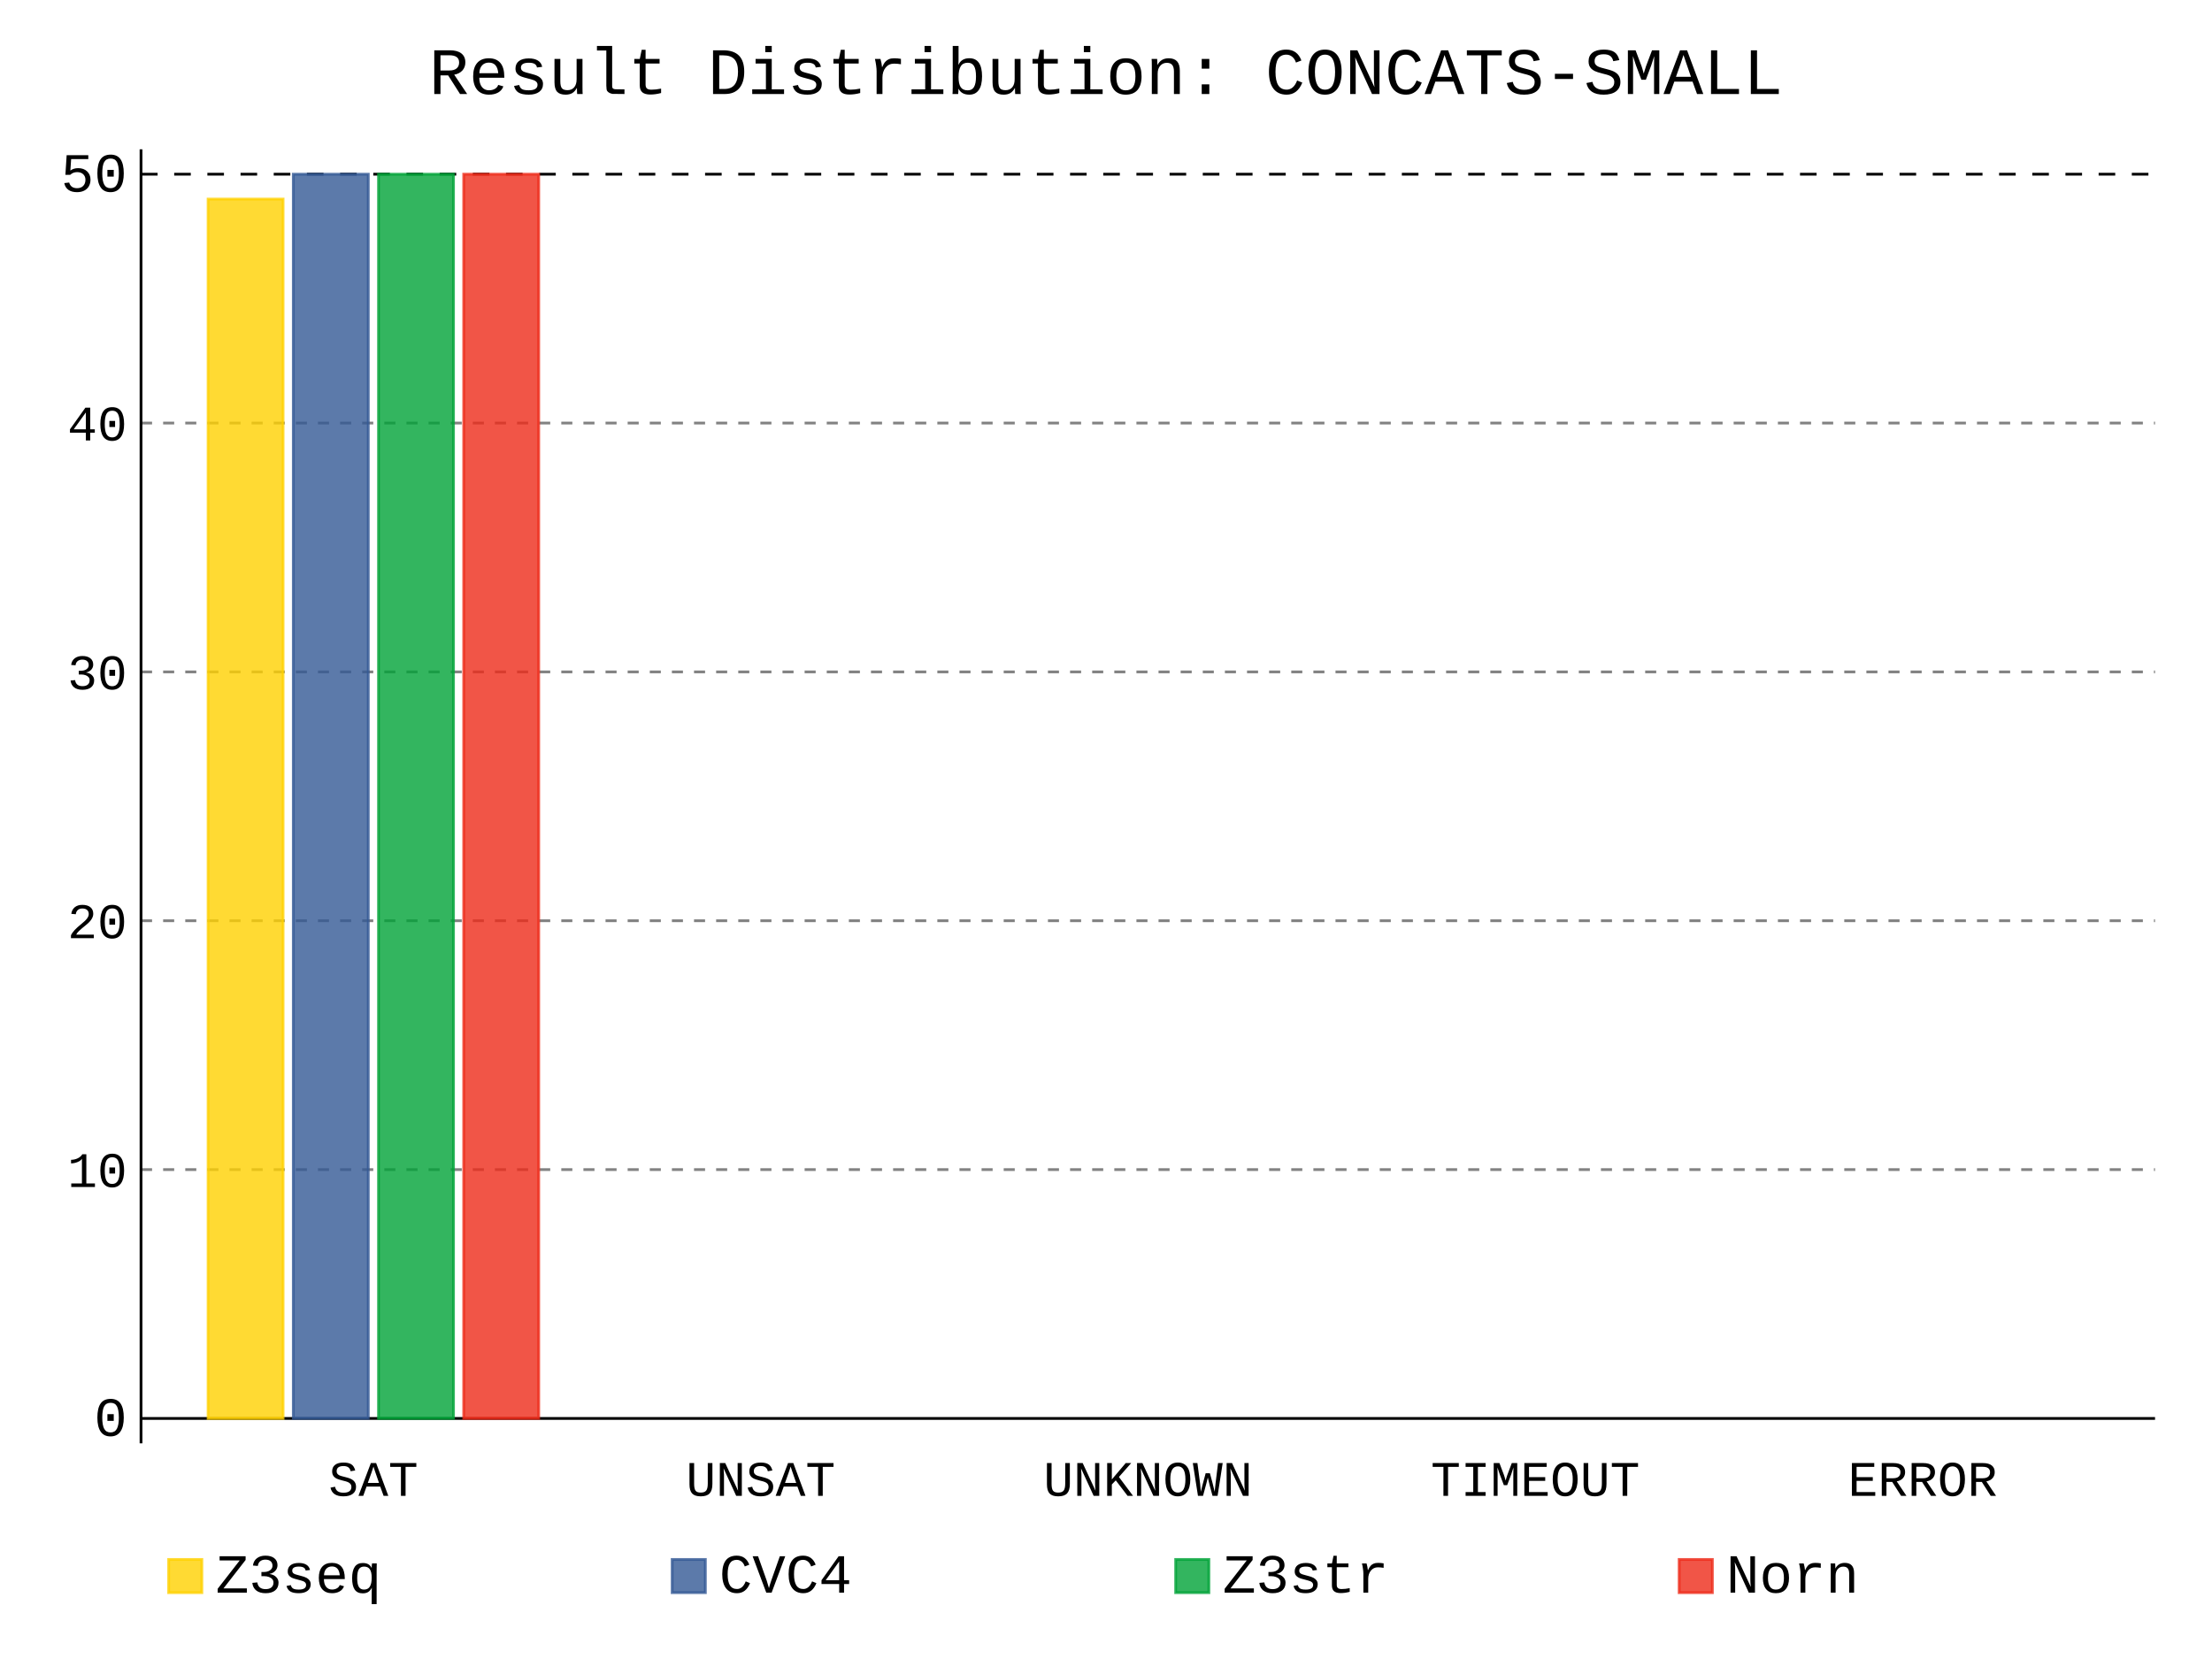
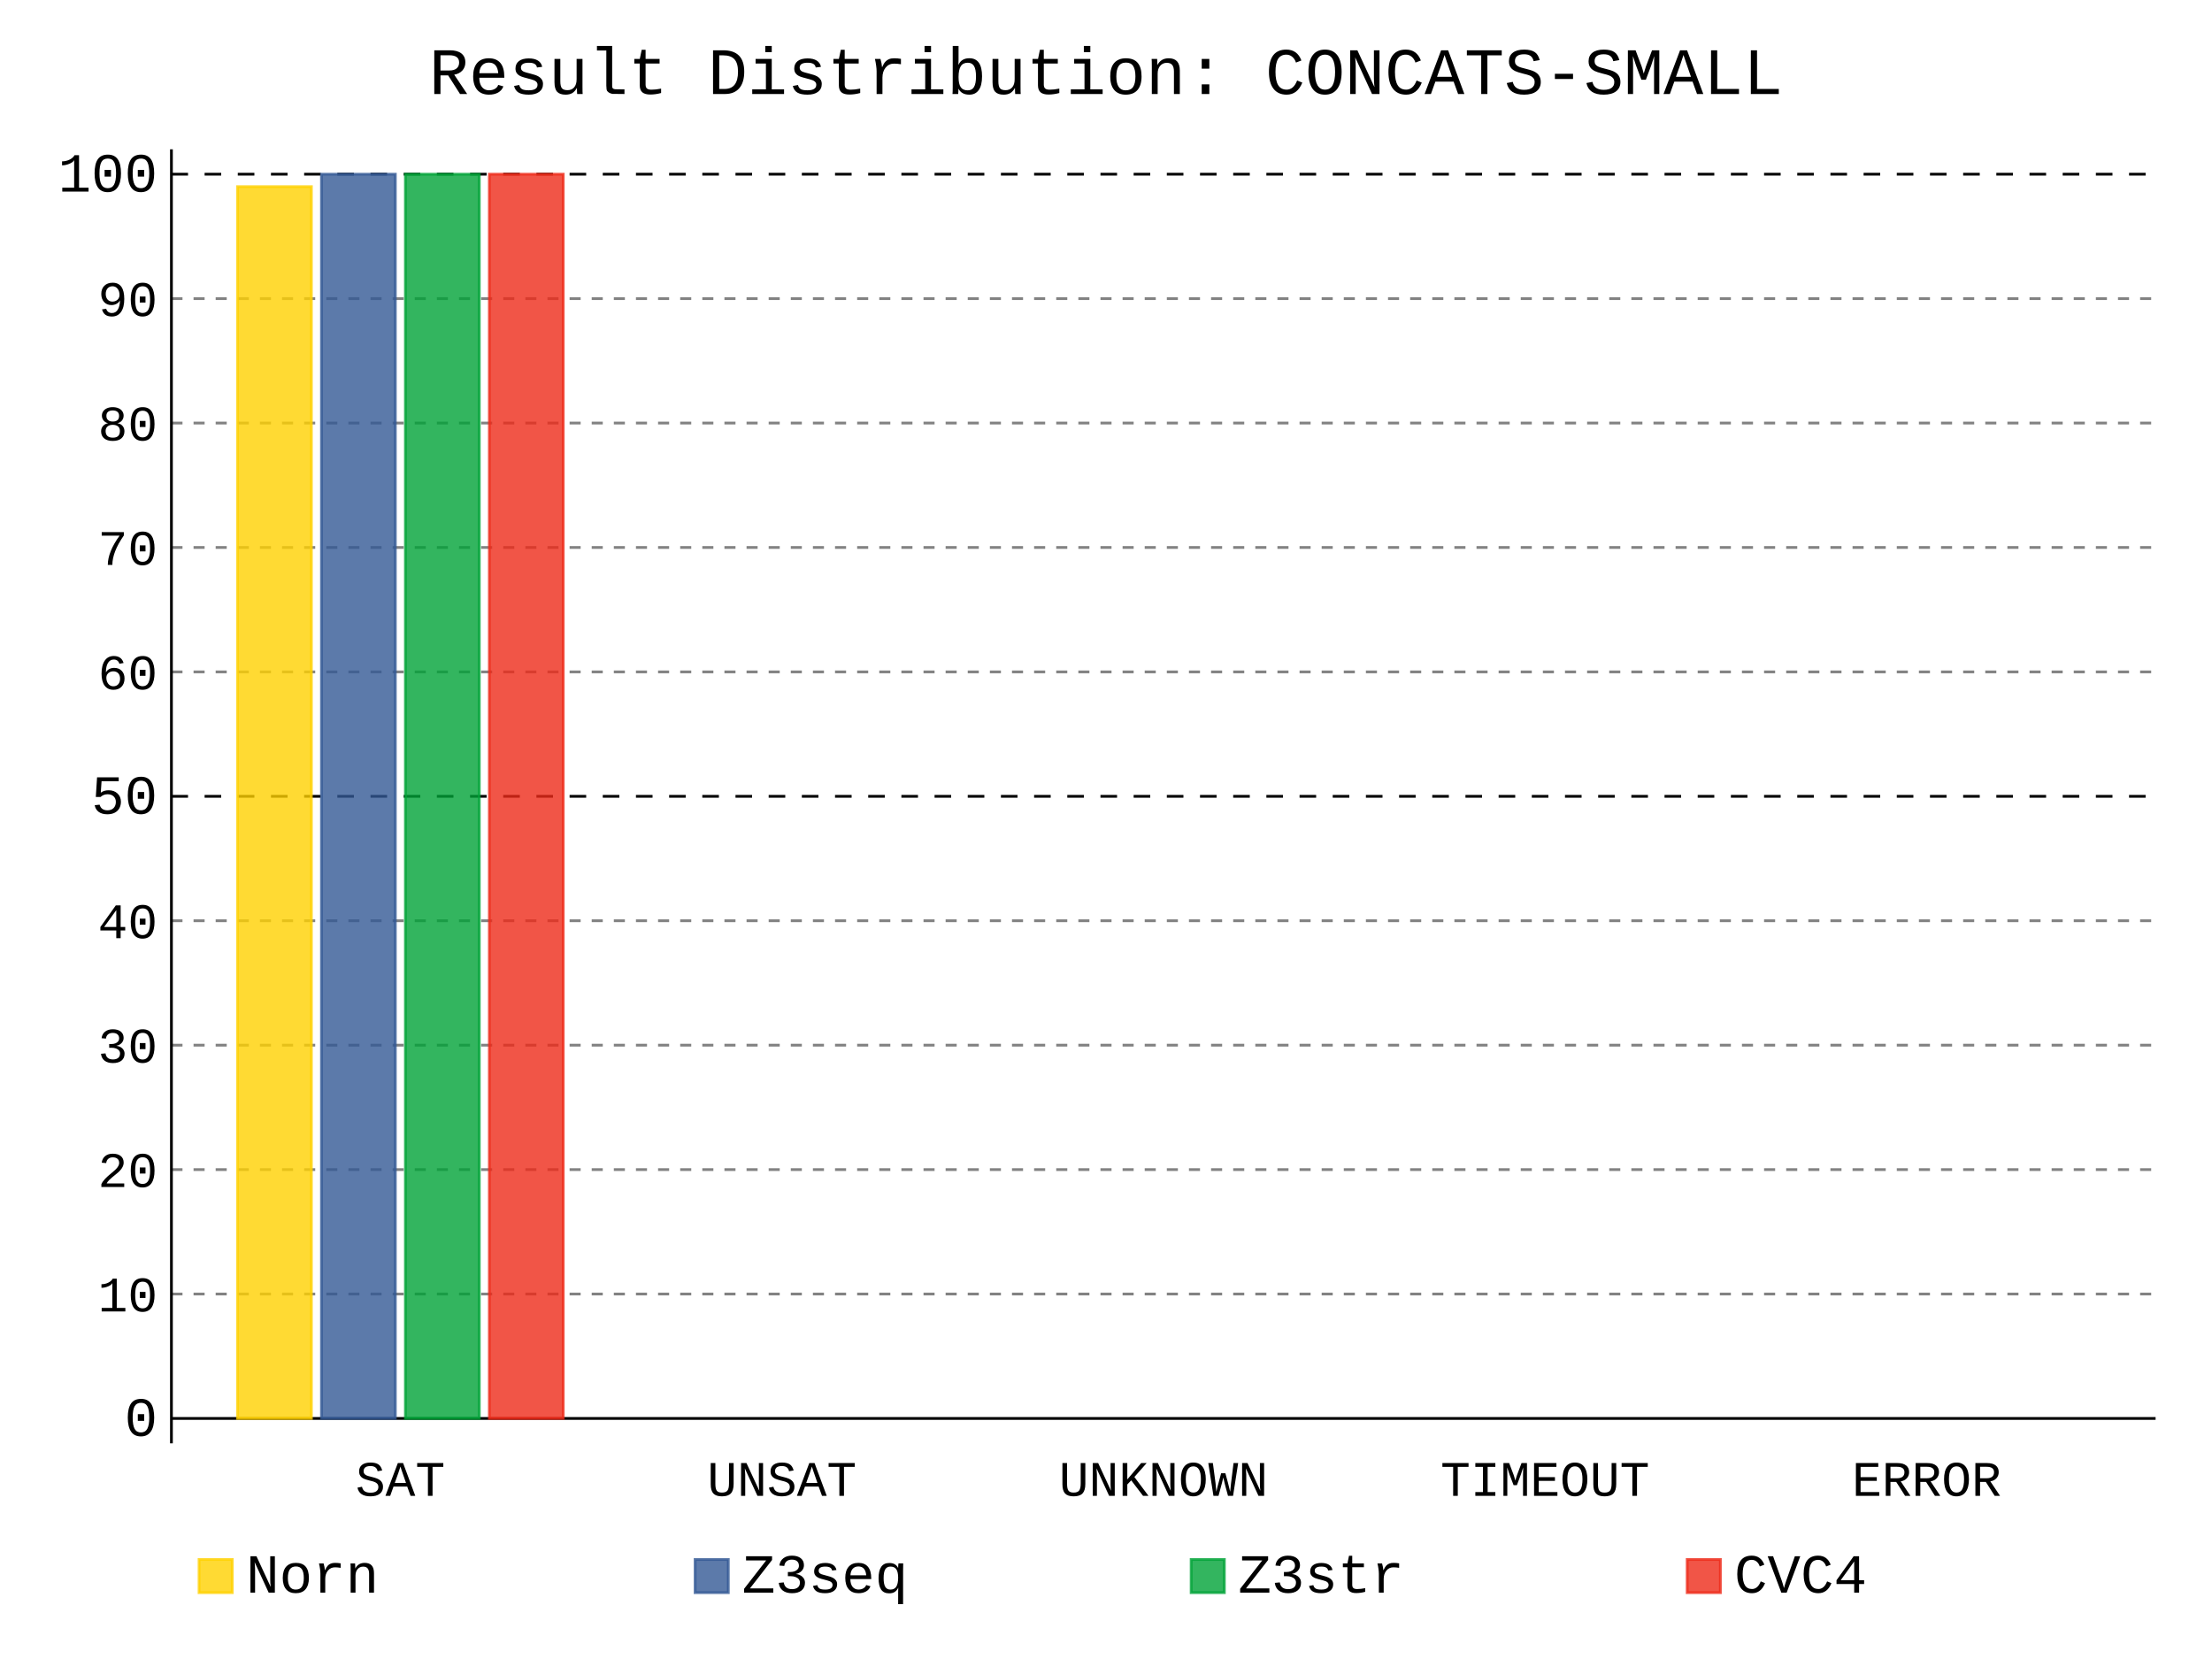
- <svg xmlns="http://www.w3.org/2000/svg" id="chart-57afe563-5ee5-4b68-ba50-7b23ea702ab3" class="pygal-chart" viewBox="0 0 800 600">
+ <svg xmlns="http://www.w3.org/2000/svg" id="chart-a5233dd8-6510-45ef-9e2d-6230c6178558" class="pygal-chart" viewBox="0 0 800 600">
  <defs>
-     <style type="text/css">#chart-57afe563-5ee5-4b68-ba50-7b23ea702ab3{-webkit-user-select:none;-webkit-font-smoothing:antialiased;font-family:Consolas,"Liberation Mono",Menlo,Courier,monospace}#chart-57afe563-5ee5-4b68-ba50-7b23ea702ab3 .title{font-family:Consolas,"Liberation Mono",Menlo,Courier,monospace;font-size:24px}#chart-57afe563-5ee5-4b68-ba50-7b23ea702ab3 .legends .legend text{font-family:Consolas,"Liberation Mono",Menlo,Courier,monospace;font-size:20px}#chart-57afe563-5ee5-4b68-ba50-7b23ea702ab3 .axis text{font-family:Consolas,"Liberation Mono",Menlo,Courier,monospace;font-size:18px}#chart-57afe563-5ee5-4b68-ba50-7b23ea702ab3 .axis text.major{font-family:Consolas,"Liberation Mono",Menlo,Courier,monospace;font-size:20px}#chart-57afe563-5ee5-4b68-ba50-7b23ea702ab3 .text-overlay text.value{font-family:Consolas,"Liberation Mono",Menlo,Courier,monospace;font-size:22px}#chart-57afe563-5ee5-4b68-ba50-7b23ea702ab3 .text-overlay text.label{font-family:Consolas,"Liberation Mono",Menlo,Courier,monospace;font-size:20px}#chart-57afe563-5ee5-4b68-ba50-7b23ea702ab3 .tooltip{font-family:Consolas,"Liberation Mono",Menlo,Courier,monospace;font-size:20px}#chart-57afe563-5ee5-4b68-ba50-7b23ea702ab3 text.no_data{font-family:Consolas,"Liberation Mono",Menlo,Courier,monospace;font-size:64px}
- #chart-57afe563-5ee5-4b68-ba50-7b23ea702ab3{background-color:#FFFFFF}#chart-57afe563-5ee5-4b68-ba50-7b23ea702ab3 path,#chart-57afe563-5ee5-4b68-ba50-7b23ea702ab3 line,#chart-57afe563-5ee5-4b68-ba50-7b23ea702ab3 rect,#chart-57afe563-5ee5-4b68-ba50-7b23ea702ab3 circle{-webkit-transition:100ms;-moz-transition:100ms;transition:100ms}#chart-57afe563-5ee5-4b68-ba50-7b23ea702ab3 .graph &gt; .background{fill:#FFFFFF}#chart-57afe563-5ee5-4b68-ba50-7b23ea702ab3 .plot &gt; .background{fill:#FFFFFF}#chart-57afe563-5ee5-4b68-ba50-7b23ea702ab3 .graph{fill:#000000}#chart-57afe563-5ee5-4b68-ba50-7b23ea702ab3 text.no_data{fill:#000000}#chart-57afe563-5ee5-4b68-ba50-7b23ea702ab3 .title{fill:#000000}#chart-57afe563-5ee5-4b68-ba50-7b23ea702ab3 .legends .legend text{fill:#000000}#chart-57afe563-5ee5-4b68-ba50-7b23ea702ab3 .legends .legend:hover text{fill:#000000}#chart-57afe563-5ee5-4b68-ba50-7b23ea702ab3 .axis .line{stroke:#000000}#chart-57afe563-5ee5-4b68-ba50-7b23ea702ab3 .axis .guide.line{stroke:#828282}#chart-57afe563-5ee5-4b68-ba50-7b23ea702ab3 .axis .major.line{stroke:#000000}#chart-57afe563-5ee5-4b68-ba50-7b23ea702ab3 .axis text.major{fill:#000000}#chart-57afe563-5ee5-4b68-ba50-7b23ea702ab3 .axis.y .guides:hover .guide.line,#chart-57afe563-5ee5-4b68-ba50-7b23ea702ab3 .line-graph .axis.x .guides:hover .guide.line,#chart-57afe563-5ee5-4b68-ba50-7b23ea702ab3 .stackedline-graph .axis.x .guides:hover .guide.line,#chart-57afe563-5ee5-4b68-ba50-7b23ea702ab3 .xy-graph .axis.x .guides:hover .guide.line{stroke:#000000}#chart-57afe563-5ee5-4b68-ba50-7b23ea702ab3 .axis .guides:hover text{fill:#000000}#chart-57afe563-5ee5-4b68-ba50-7b23ea702ab3 .reactive{fill-opacity:.8;stroke-opacity:.8}#chart-57afe563-5ee5-4b68-ba50-7b23ea702ab3 .ci{stroke:#000000}#chart-57afe563-5ee5-4b68-ba50-7b23ea702ab3 .reactive.active,#chart-57afe563-5ee5-4b68-ba50-7b23ea702ab3 .active .reactive{fill-opacity:.9;stroke-opacity:.9;stroke-width:4}#chart-57afe563-5ee5-4b68-ba50-7b23ea702ab3 .ci .reactive.active{stroke-width:1.5}#chart-57afe563-5ee5-4b68-ba50-7b23ea702ab3 .series text{fill:#000000}#chart-57afe563-5ee5-4b68-ba50-7b23ea702ab3 .tooltip rect{fill:#FFFFFF;stroke:#000000;-webkit-transition:opacity 100ms;-moz-transition:opacity 100ms;transition:opacity 100ms}#chart-57afe563-5ee5-4b68-ba50-7b23ea702ab3 .tooltip .label{fill:#000000}#chart-57afe563-5ee5-4b68-ba50-7b23ea702ab3 .tooltip .label{fill:#000000}#chart-57afe563-5ee5-4b68-ba50-7b23ea702ab3 .tooltip .legend{font-size:.8em;fill:#828282}#chart-57afe563-5ee5-4b68-ba50-7b23ea702ab3 .tooltip .x_label{font-size:.6em;fill:#000000}#chart-57afe563-5ee5-4b68-ba50-7b23ea702ab3 .tooltip .xlink{font-size:.5em;text-decoration:underline}#chart-57afe563-5ee5-4b68-ba50-7b23ea702ab3 .tooltip .value{font-size:1.5em}#chart-57afe563-5ee5-4b68-ba50-7b23ea702ab3 .bound{font-size:.5em}#chart-57afe563-5ee5-4b68-ba50-7b23ea702ab3 .max-value{font-size:.75em;fill:#828282}#chart-57afe563-5ee5-4b68-ba50-7b23ea702ab3 .map-element{fill:#FFFFFF;stroke:#828282 !important}#chart-57afe563-5ee5-4b68-ba50-7b23ea702ab3 .map-element .reactive{fill-opacity:inherit;stroke-opacity:inherit}#chart-57afe563-5ee5-4b68-ba50-7b23ea702ab3 .color-0,#chart-57afe563-5ee5-4b68-ba50-7b23ea702ab3 .color-0 a:visited{stroke:#FFD000;fill:#FFD000}#chart-57afe563-5ee5-4b68-ba50-7b23ea702ab3 .color-1,#chart-57afe563-5ee5-4b68-ba50-7b23ea702ab3 .color-1 a:visited{stroke:#345995;fill:#345995}#chart-57afe563-5ee5-4b68-ba50-7b23ea702ab3 .color-2,#chart-57afe563-5ee5-4b68-ba50-7b23ea702ab3 .color-2 a:visited{stroke:#01A337;fill:#01A337}#chart-57afe563-5ee5-4b68-ba50-7b23ea702ab3 .color-3,#chart-57afe563-5ee5-4b68-ba50-7b23ea702ab3 .color-3 a:visited{stroke:#ED2B1A;fill:#ED2B1A}#chart-57afe563-5ee5-4b68-ba50-7b23ea702ab3 .text-overlay .color-0 text{fill:black}#chart-57afe563-5ee5-4b68-ba50-7b23ea702ab3 .text-overlay .color-1 text{fill:black}#chart-57afe563-5ee5-4b68-ba50-7b23ea702ab3 .text-overlay .color-2 text{fill:black}#chart-57afe563-5ee5-4b68-ba50-7b23ea702ab3 .text-overlay .color-3 text{fill:black}
- #chart-57afe563-5ee5-4b68-ba50-7b23ea702ab3 text.no_data{text-anchor:middle}#chart-57afe563-5ee5-4b68-ba50-7b23ea702ab3 .guide.line{fill:none}#chart-57afe563-5ee5-4b68-ba50-7b23ea702ab3 .centered{text-anchor:middle}#chart-57afe563-5ee5-4b68-ba50-7b23ea702ab3 .title{text-anchor:middle}#chart-57afe563-5ee5-4b68-ba50-7b23ea702ab3 .legends .legend text{fill-opacity:1}#chart-57afe563-5ee5-4b68-ba50-7b23ea702ab3 .axis.x text{text-anchor:middle}#chart-57afe563-5ee5-4b68-ba50-7b23ea702ab3 .axis.x:not(.web) text[transform]{text-anchor:start}#chart-57afe563-5ee5-4b68-ba50-7b23ea702ab3 .axis.x:not(.web) text[transform].backwards{text-anchor:end}#chart-57afe563-5ee5-4b68-ba50-7b23ea702ab3 .axis.y text{text-anchor:end}#chart-57afe563-5ee5-4b68-ba50-7b23ea702ab3 .axis.y text[transform].backwards{text-anchor:start}#chart-57afe563-5ee5-4b68-ba50-7b23ea702ab3 .axis.y2 text{text-anchor:start}#chart-57afe563-5ee5-4b68-ba50-7b23ea702ab3 .axis.y2 text[transform].backwards{text-anchor:end}#chart-57afe563-5ee5-4b68-ba50-7b23ea702ab3 .axis .guide.line{stroke-dasharray:4,4}#chart-57afe563-5ee5-4b68-ba50-7b23ea702ab3 .axis .major.guide.line{stroke-dasharray:6,6}#chart-57afe563-5ee5-4b68-ba50-7b23ea702ab3 .horizontal .axis.y .guide.line,#chart-57afe563-5ee5-4b68-ba50-7b23ea702ab3 .horizontal .axis.y2 .guide.line,#chart-57afe563-5ee5-4b68-ba50-7b23ea702ab3 .vertical .axis.x .guide.line{opacity:0}#chart-57afe563-5ee5-4b68-ba50-7b23ea702ab3 .horizontal .axis.always_show .guide.line,#chart-57afe563-5ee5-4b68-ba50-7b23ea702ab3 .vertical .axis.always_show .guide.line{opacity:1 !important}#chart-57afe563-5ee5-4b68-ba50-7b23ea702ab3 .axis.y .guides:hover .guide.line,#chart-57afe563-5ee5-4b68-ba50-7b23ea702ab3 .axis.y2 .guides:hover .guide.line,#chart-57afe563-5ee5-4b68-ba50-7b23ea702ab3 .axis.x .guides:hover .guide.line{opacity:1}#chart-57afe563-5ee5-4b68-ba50-7b23ea702ab3 .axis .guides:hover text{opacity:1}#chart-57afe563-5ee5-4b68-ba50-7b23ea702ab3 .nofill{fill:none}#chart-57afe563-5ee5-4b68-ba50-7b23ea702ab3 .subtle-fill{fill-opacity:.2}#chart-57afe563-5ee5-4b68-ba50-7b23ea702ab3 .dot{stroke-width:1px;fill-opacity:1}#chart-57afe563-5ee5-4b68-ba50-7b23ea702ab3 .dot.active{stroke-width:5px}#chart-57afe563-5ee5-4b68-ba50-7b23ea702ab3 .dot.negative{fill:transparent}#chart-57afe563-5ee5-4b68-ba50-7b23ea702ab3 text,#chart-57afe563-5ee5-4b68-ba50-7b23ea702ab3 tspan{stroke:none !important}#chart-57afe563-5ee5-4b68-ba50-7b23ea702ab3 .series text.active{opacity:1}#chart-57afe563-5ee5-4b68-ba50-7b23ea702ab3 .tooltip rect{fill-opacity:.95;stroke-width:.5}#chart-57afe563-5ee5-4b68-ba50-7b23ea702ab3 .tooltip text{fill-opacity:1}#chart-57afe563-5ee5-4b68-ba50-7b23ea702ab3 .showable{visibility:hidden}#chart-57afe563-5ee5-4b68-ba50-7b23ea702ab3 .showable.shown{visibility:visible}#chart-57afe563-5ee5-4b68-ba50-7b23ea702ab3 .gauge-background{fill:rgba(229,229,229,1);stroke:none}#chart-57afe563-5ee5-4b68-ba50-7b23ea702ab3 .bg-lines{stroke:#FFFFFF;stroke-width:2px}</style>
+     <style type="text/css">#chart-a5233dd8-6510-45ef-9e2d-6230c6178558{-webkit-user-select:none;-webkit-font-smoothing:antialiased;font-family:Consolas,"Liberation Mono",Menlo,Courier,monospace}#chart-a5233dd8-6510-45ef-9e2d-6230c6178558 .title{font-family:Consolas,"Liberation Mono",Menlo,Courier,monospace;font-size:24px}#chart-a5233dd8-6510-45ef-9e2d-6230c6178558 .legends .legend text{font-family:Consolas,"Liberation Mono",Menlo,Courier,monospace;font-size:20px}#chart-a5233dd8-6510-45ef-9e2d-6230c6178558 .axis text{font-family:Consolas,"Liberation Mono",Menlo,Courier,monospace;font-size:18px}#chart-a5233dd8-6510-45ef-9e2d-6230c6178558 .axis text.major{font-family:Consolas,"Liberation Mono",Menlo,Courier,monospace;font-size:20px}#chart-a5233dd8-6510-45ef-9e2d-6230c6178558 .text-overlay text.value{font-family:Consolas,"Liberation Mono",Menlo,Courier,monospace;font-size:22px}#chart-a5233dd8-6510-45ef-9e2d-6230c6178558 .text-overlay text.label{font-family:Consolas,"Liberation Mono",Menlo,Courier,monospace;font-size:20px}#chart-a5233dd8-6510-45ef-9e2d-6230c6178558 .tooltip{font-family:Consolas,"Liberation Mono",Menlo,Courier,monospace;font-size:20px}#chart-a5233dd8-6510-45ef-9e2d-6230c6178558 text.no_data{font-family:Consolas,"Liberation Mono",Menlo,Courier,monospace;font-size:64px}
+ #chart-a5233dd8-6510-45ef-9e2d-6230c6178558{background-color:#FFFFFF}#chart-a5233dd8-6510-45ef-9e2d-6230c6178558 path,#chart-a5233dd8-6510-45ef-9e2d-6230c6178558 line,#chart-a5233dd8-6510-45ef-9e2d-6230c6178558 rect,#chart-a5233dd8-6510-45ef-9e2d-6230c6178558 circle{-webkit-transition:100ms;-moz-transition:100ms;transition:100ms}#chart-a5233dd8-6510-45ef-9e2d-6230c6178558 .graph &gt; .background{fill:#FFFFFF}#chart-a5233dd8-6510-45ef-9e2d-6230c6178558 .plot &gt; .background{fill:#FFFFFF}#chart-a5233dd8-6510-45ef-9e2d-6230c6178558 .graph{fill:#000000}#chart-a5233dd8-6510-45ef-9e2d-6230c6178558 text.no_data{fill:#000000}#chart-a5233dd8-6510-45ef-9e2d-6230c6178558 .title{fill:#000000}#chart-a5233dd8-6510-45ef-9e2d-6230c6178558 .legends .legend text{fill:#000000}#chart-a5233dd8-6510-45ef-9e2d-6230c6178558 .legends .legend:hover text{fill:#000000}#chart-a5233dd8-6510-45ef-9e2d-6230c6178558 .axis .line{stroke:#000000}#chart-a5233dd8-6510-45ef-9e2d-6230c6178558 .axis .guide.line{stroke:#828282}#chart-a5233dd8-6510-45ef-9e2d-6230c6178558 .axis .major.line{stroke:#000000}#chart-a5233dd8-6510-45ef-9e2d-6230c6178558 .axis text.major{fill:#000000}#chart-a5233dd8-6510-45ef-9e2d-6230c6178558 .axis.y .guides:hover .guide.line,#chart-a5233dd8-6510-45ef-9e2d-6230c6178558 .line-graph .axis.x .guides:hover .guide.line,#chart-a5233dd8-6510-45ef-9e2d-6230c6178558 .stackedline-graph .axis.x .guides:hover .guide.line,#chart-a5233dd8-6510-45ef-9e2d-6230c6178558 .xy-graph .axis.x .guides:hover .guide.line{stroke:#000000}#chart-a5233dd8-6510-45ef-9e2d-6230c6178558 .axis .guides:hover text{fill:#000000}#chart-a5233dd8-6510-45ef-9e2d-6230c6178558 .reactive{fill-opacity:.8;stroke-opacity:.8}#chart-a5233dd8-6510-45ef-9e2d-6230c6178558 .ci{stroke:#000000}#chart-a5233dd8-6510-45ef-9e2d-6230c6178558 .reactive.active,#chart-a5233dd8-6510-45ef-9e2d-6230c6178558 .active .reactive{fill-opacity:.9;stroke-opacity:.9;stroke-width:4}#chart-a5233dd8-6510-45ef-9e2d-6230c6178558 .ci .reactive.active{stroke-width:1.5}#chart-a5233dd8-6510-45ef-9e2d-6230c6178558 .series text{fill:#000000}#chart-a5233dd8-6510-45ef-9e2d-6230c6178558 .tooltip rect{fill:#FFFFFF;stroke:#000000;-webkit-transition:opacity 100ms;-moz-transition:opacity 100ms;transition:opacity 100ms}#chart-a5233dd8-6510-45ef-9e2d-6230c6178558 .tooltip .label{fill:#000000}#chart-a5233dd8-6510-45ef-9e2d-6230c6178558 .tooltip .label{fill:#000000}#chart-a5233dd8-6510-45ef-9e2d-6230c6178558 .tooltip .legend{font-size:.8em;fill:#828282}#chart-a5233dd8-6510-45ef-9e2d-6230c6178558 .tooltip .x_label{font-size:.6em;fill:#000000}#chart-a5233dd8-6510-45ef-9e2d-6230c6178558 .tooltip .xlink{font-size:.5em;text-decoration:underline}#chart-a5233dd8-6510-45ef-9e2d-6230c6178558 .tooltip .value{font-size:1.5em}#chart-a5233dd8-6510-45ef-9e2d-6230c6178558 .bound{font-size:.5em}#chart-a5233dd8-6510-45ef-9e2d-6230c6178558 .max-value{font-size:.75em;fill:#828282}#chart-a5233dd8-6510-45ef-9e2d-6230c6178558 .map-element{fill:#FFFFFF;stroke:#828282 !important}#chart-a5233dd8-6510-45ef-9e2d-6230c6178558 .map-element .reactive{fill-opacity:inherit;stroke-opacity:inherit}#chart-a5233dd8-6510-45ef-9e2d-6230c6178558 .color-0,#chart-a5233dd8-6510-45ef-9e2d-6230c6178558 .color-0 a:visited{stroke:#FFD000;fill:#FFD000}#chart-a5233dd8-6510-45ef-9e2d-6230c6178558 .color-1,#chart-a5233dd8-6510-45ef-9e2d-6230c6178558 .color-1 a:visited{stroke:#345995;fill:#345995}#chart-a5233dd8-6510-45ef-9e2d-6230c6178558 .color-2,#chart-a5233dd8-6510-45ef-9e2d-6230c6178558 .color-2 a:visited{stroke:#01A337;fill:#01A337}#chart-a5233dd8-6510-45ef-9e2d-6230c6178558 .color-3,#chart-a5233dd8-6510-45ef-9e2d-6230c6178558 .color-3 a:visited{stroke:#ED2B1A;fill:#ED2B1A}#chart-a5233dd8-6510-45ef-9e2d-6230c6178558 .text-overlay .color-0 text{fill:black}#chart-a5233dd8-6510-45ef-9e2d-6230c6178558 .text-overlay .color-1 text{fill:black}#chart-a5233dd8-6510-45ef-9e2d-6230c6178558 .text-overlay .color-2 text{fill:black}#chart-a5233dd8-6510-45ef-9e2d-6230c6178558 .text-overlay .color-3 text{fill:black}
+ #chart-a5233dd8-6510-45ef-9e2d-6230c6178558 text.no_data{text-anchor:middle}#chart-a5233dd8-6510-45ef-9e2d-6230c6178558 .guide.line{fill:none}#chart-a5233dd8-6510-45ef-9e2d-6230c6178558 .centered{text-anchor:middle}#chart-a5233dd8-6510-45ef-9e2d-6230c6178558 .title{text-anchor:middle}#chart-a5233dd8-6510-45ef-9e2d-6230c6178558 .legends .legend text{fill-opacity:1}#chart-a5233dd8-6510-45ef-9e2d-6230c6178558 .axis.x text{text-anchor:middle}#chart-a5233dd8-6510-45ef-9e2d-6230c6178558 .axis.x:not(.web) text[transform]{text-anchor:start}#chart-a5233dd8-6510-45ef-9e2d-6230c6178558 .axis.x:not(.web) text[transform].backwards{text-anchor:end}#chart-a5233dd8-6510-45ef-9e2d-6230c6178558 .axis.y text{text-anchor:end}#chart-a5233dd8-6510-45ef-9e2d-6230c6178558 .axis.y text[transform].backwards{text-anchor:start}#chart-a5233dd8-6510-45ef-9e2d-6230c6178558 .axis.y2 text{text-anchor:start}#chart-a5233dd8-6510-45ef-9e2d-6230c6178558 .axis.y2 text[transform].backwards{text-anchor:end}#chart-a5233dd8-6510-45ef-9e2d-6230c6178558 .axis .guide.line{stroke-dasharray:4,4}#chart-a5233dd8-6510-45ef-9e2d-6230c6178558 .axis .major.guide.line{stroke-dasharray:6,6}#chart-a5233dd8-6510-45ef-9e2d-6230c6178558 .horizontal .axis.y .guide.line,#chart-a5233dd8-6510-45ef-9e2d-6230c6178558 .horizontal .axis.y2 .guide.line,#chart-a5233dd8-6510-45ef-9e2d-6230c6178558 .vertical .axis.x .guide.line{opacity:0}#chart-a5233dd8-6510-45ef-9e2d-6230c6178558 .horizontal .axis.always_show .guide.line,#chart-a5233dd8-6510-45ef-9e2d-6230c6178558 .vertical .axis.always_show .guide.line{opacity:1 !important}#chart-a5233dd8-6510-45ef-9e2d-6230c6178558 .axis.y .guides:hover .guide.line,#chart-a5233dd8-6510-45ef-9e2d-6230c6178558 .axis.y2 .guides:hover .guide.line,#chart-a5233dd8-6510-45ef-9e2d-6230c6178558 .axis.x .guides:hover .guide.line{opacity:1}#chart-a5233dd8-6510-45ef-9e2d-6230c6178558 .axis .guides:hover text{opacity:1}#chart-a5233dd8-6510-45ef-9e2d-6230c6178558 .nofill{fill:none}#chart-a5233dd8-6510-45ef-9e2d-6230c6178558 .subtle-fill{fill-opacity:.2}#chart-a5233dd8-6510-45ef-9e2d-6230c6178558 .dot{stroke-width:1px;fill-opacity:1}#chart-a5233dd8-6510-45ef-9e2d-6230c6178558 .dot.active{stroke-width:5px}#chart-a5233dd8-6510-45ef-9e2d-6230c6178558 .dot.negative{fill:transparent}#chart-a5233dd8-6510-45ef-9e2d-6230c6178558 text,#chart-a5233dd8-6510-45ef-9e2d-6230c6178558 tspan{stroke:none !important}#chart-a5233dd8-6510-45ef-9e2d-6230c6178558 .series text.active{opacity:1}#chart-a5233dd8-6510-45ef-9e2d-6230c6178558 .tooltip rect{fill-opacity:.95;stroke-width:.5}#chart-a5233dd8-6510-45ef-9e2d-6230c6178558 .tooltip text{fill-opacity:1}#chart-a5233dd8-6510-45ef-9e2d-6230c6178558 .showable{visibility:hidden}#chart-a5233dd8-6510-45ef-9e2d-6230c6178558 .showable.shown{visibility:visible}#chart-a5233dd8-6510-45ef-9e2d-6230c6178558 .gauge-background{fill:rgba(229,229,229,1);stroke:none}#chart-a5233dd8-6510-45ef-9e2d-6230c6178558 .bg-lines{stroke:#FFFFFF;stroke-width:2px}</style>
  </defs>
  <g class="graph bar-graph vertical">
    <rect class="background" height="600" width="800" x="0" y="0" />
-     <g class="plot" transform="translate(51, 54)">
-       <rect class="background" height="468.0" width="728.4" x="0" y="0" />
+     <g class="plot" transform="translate(62, 54)">
+       <rect class="background" height="468.0" width="717.6" x="0" y="0" />
      <g class="axis y always_show">
        <g class="guides">
-           <path class="axis major line" d="M0 459 h728.4" />
+           <path class="axis major line" d="M0 459 h717.6" />
          <text class="major" x="-5" y="465.3">0</text>
        </g>
        <g class="guides">
-           <path class="guide line" d="M0 369 h728.4" />
-           <text class="" x="-5" y="375.3">10</text>
+           <path class="guide line" d="M0 414 h717.6" />
+           <text class="" x="-5" y="420.3">10</text>
        </g>
        <g class="guides">
-           <path class="guide line" d="M0 279 h728.4" />
-           <text class="" x="-5" y="285.3">20</text>
+           <path class="guide line" d="M0 369 h717.6" />
+           <text class="" x="-5" y="375.3">20</text>
        </g>
        <g class="guides">
-           <path class="guide line" d="M0 189 h728.4" />
-           <text class="" x="-5" y="195.3">30</text>
+           <path class="guide line" d="M0 324 h717.6" />
+           <text class="" x="-5" y="330.3">30</text>
        </g>
        <g class="guides">
-           <path class="guide line" d="M0 99 h728.4" />
-           <text class="" x="-5" y="105.3">40</text>
+           <path class="guide line" d="M0 279 h717.6" />
+           <text class="" x="-5" y="285.3">40</text>
        </g>
        <g class="guides">
-           <path class="major guide line" d="M0 9 h728.4" />
-           <text class="major" x="-5" y="15.3">50</text>
+           <path class="major guide line" d="M0 234 h717.6" />
+           <text class="major" x="-5" y="240.3">50</text>
+         </g>
+         <g class="guides">
+           <path class="guide line" d="M0 189 h717.6" />
+           <text class="" x="-5" y="195.3">60</text>
+         </g>
+         <g class="guides">
+           <path class="guide line" d="M0 144 h717.6" />
+           <text class="" x="-5" y="150.3">70</text>
+         </g>
+         <g class="guides">
+           <path class="guide line" d="M0 99 h717.6" />
+           <text class="" x="-5" y="105.3">80</text>
+         </g>
+         <g class="guides">
+           <path class="guide line" d="M0 54 h717.6" />
+           <text class="" x="-5" y="60.3">90</text>
+         </g>
+         <g class="guides">
+           <path class="major guide line" d="M0 9 h717.6" />
+           <text class="major" x="-5" y="15.3">100</text>
        </g>
      </g>
      <g class="axis x">
        <path class="line" d="M0 0 v468" />
        <g class="guides">
-           <path class="guide line" d="M84.046 0 v468" />
-           <text class="" x="84.046" y="487.0">SAT</text>
+           <path class="guide line" d="M82.8 0 v468" />
+           <text class="" x="82.8" y="487.0">SAT</text>
        </g>
        <g class="guides">
-           <path class="guide line" d="M224.123 0 v468" />
-           <text class="" x="224.123" y="487.0">UNSAT</text>
+           <path class="guide line" d="M220.8 0 v468" />
+           <text class="" x="220.8" y="487.0">UNSAT</text>
        </g>
        <g class="guides">
-           <path class="guide line" d="M364.2 0 v468" />
-           <text class="" x="364.2" y="487.0">UNKNOWN</text>
+           <path class="guide line" d="M358.8 0 v468" />
+           <text class="" x="358.8" y="487.0">UNKNOWN</text>
        </g>
        <g class="guides">
-           <path class="guide line" d="M504.277 0 v468" />
-           <text class="" x="504.277" y="487.0">TIMEOUT</text>
+           <path class="guide line" d="M496.8 0 v468" />
+           <text class="" x="496.8" y="487.0">TIMEOUT</text>
        </g>
        <g class="guides">
-           <path class="guide line" d="M644.354 0 v468" />
-           <text class="" x="644.354" y="487.0">ERROR</text>
+           <path class="guide line" d="M634.8 0 v468" />
+           <text class="" x="634.8" y="487.0">ERROR</text>
        </g>
      </g>
      <g class="series serie-0 color-0">
        <g class="bars">
          <g class="bar">
-             <rect class="rect reactive tooltip-trigger" height="441.0" rx="0" ry="0" width="27.119" x="24.261" y="18.0" />
+             <rect class="rect reactive tooltip-trigger" height="445.5" rx="0" ry="0" width="26.717" x="23.902" y="13.5" />
          </g>
          <g class="bar">
-             <rect class="rect reactive tooltip-trigger" height="0.0" rx="0" ry="0" width="27.119" x="164.338" y="459.0" />
+             <rect class="rect reactive tooltip-trigger" height="0.0" rx="0" ry="0" width="26.717" x="161.902" y="459.0" />
          </g>
          <g class="bar">
-             <rect class="rect reactive tooltip-trigger" height="0.0" rx="0" ry="0" width="27.119" x="304.415" y="459.0" />
+             <rect class="rect reactive tooltip-trigger" height="0.0" rx="0" ry="0" width="26.717" x="299.902" y="459.0" />
          </g>
          <g class="bar">
-             <rect class="rect reactive tooltip-trigger" height="0.0" rx="0" ry="0" width="27.119" x="444.492" y="459.0" />
+             <rect class="rect reactive tooltip-trigger" height="0.0" rx="0" ry="0" width="26.717" x="437.902" y="459.0" />
          </g>
          <g class="bar">
-             <rect class="rect reactive tooltip-trigger" height="0.0" rx="0" ry="0" width="27.119" x="584.569" y="459.0" />
+             <rect class="rect reactive tooltip-trigger" height="0.0" rx="0" ry="0" width="26.717" x="575.902" y="459.0" />
          </g>
        </g>
      </g>
      <g class="series serie-1 color-1">
        <g class="bars">
          <g class="bar">
-             <rect class="rect reactive tooltip-trigger" height="450.0" rx="0" ry="0" width="27.119" x="55.078" y="9.0" />
+             <rect class="rect reactive tooltip-trigger" height="450.0" rx="0" ry="0" width="26.717" x="54.262" y="9.0" />
          </g>
          <g class="bar">
-             <rect class="rect reactive tooltip-trigger" height="0.0" rx="0" ry="0" width="27.119" x="195.155" y="459.0" />
+             <rect class="rect reactive tooltip-trigger" height="0.0" rx="0" ry="0" width="26.717" x="192.262" y="459.0" />
          </g>
          <g class="bar">
-             <rect class="rect reactive tooltip-trigger" height="0.0" rx="0" ry="0" width="27.119" x="335.232" y="459.0" />
+             <rect class="rect reactive tooltip-trigger" height="0.0" rx="0" ry="0" width="26.717" x="330.262" y="459.0" />
          </g>
          <g class="bar">
-             <rect class="rect reactive tooltip-trigger" height="0.0" rx="0" ry="0" width="27.119" x="475.309" y="459.0" />
+             <rect class="rect reactive tooltip-trigger" height="0.0" rx="0" ry="0" width="26.717" x="468.262" y="459.0" />
          </g>
          <g class="bar">
-             <rect class="rect reactive tooltip-trigger" height="0.0" rx="0" ry="0" width="27.119" x="615.386" y="459.0" />
+             <rect class="rect reactive tooltip-trigger" height="0.0" rx="0" ry="0" width="26.717" x="606.262" y="459.0" />
          </g>
        </g>
      </g>
      <g class="series serie-2 color-2">
        <g class="bars">
          <g class="bar">
-             <rect class="rect reactive tooltip-trigger" height="450.0" rx="0" ry="0" width="27.119" x="85.895" y="9.0" />
+             <rect class="rect reactive tooltip-trigger" height="450.0" rx="0" ry="0" width="26.717" x="84.622" y="9.0" />
          </g>
          <g class="bar">
-             <rect class="rect reactive tooltip-trigger" height="0.0" rx="0" ry="0" width="27.119" x="225.972" y="459.0" />
+             <rect class="rect reactive tooltip-trigger" height="0.0" rx="0" ry="0" width="26.717" x="222.622" y="459.0" />
          </g>
          <g class="bar">
-             <rect class="rect reactive tooltip-trigger" height="0.0" rx="0" ry="0" width="27.119" x="366.049" y="459.0" />
+             <rect class="rect reactive tooltip-trigger" height="0.0" rx="0" ry="0" width="26.717" x="360.622" y="459.0" />
          </g>
          <g class="bar">
-             <rect class="rect reactive tooltip-trigger" height="0.0" rx="0" ry="0" width="27.119" x="506.126" y="459.0" />
+             <rect class="rect reactive tooltip-trigger" height="0.0" rx="0" ry="0" width="26.717" x="498.622" y="459.0" />
          </g>
          <g class="bar">
-             <rect class="rect reactive tooltip-trigger" height="0.0" rx="0" ry="0" width="27.119" x="646.203" y="459.0" />
+             <rect class="rect reactive tooltip-trigger" height="0.0" rx="0" ry="0" width="26.717" x="636.622" y="459.0" />
          </g>
        </g>
      </g>
      <g class="series serie-3 color-3">
        <g class="bars">
          <g class="bar">
-             <rect class="rect reactive tooltip-trigger" height="450.0" rx="0" ry="0" width="27.119" x="116.712" y="9.0" />
+             <rect class="rect reactive tooltip-trigger" height="450.0" rx="0" ry="0" width="26.717" x="114.982" y="9.0" />
          </g>
          <g class="bar">
-             <rect class="rect reactive tooltip-trigger" height="0.0" rx="0" ry="0" width="27.119" x="256.789" y="459.0" />
+             <rect class="rect reactive tooltip-trigger" height="0.0" rx="0" ry="0" width="26.717" x="252.982" y="459.0" />
          </g>
          <g class="bar">
-             <rect class="rect reactive tooltip-trigger" height="0.0" rx="0" ry="0" width="27.119" x="396.866" y="459.0" />
+             <rect class="rect reactive tooltip-trigger" height="0.0" rx="0" ry="0" width="26.717" x="390.982" y="459.0" />
          </g>
          <g class="bar">
-             <rect class="rect reactive tooltip-trigger" height="0.0" rx="0" ry="0" width="27.119" x="536.943" y="459.0" />
+             <rect class="rect reactive tooltip-trigger" height="0.0" rx="0" ry="0" width="26.717" x="528.982" y="459.0" />
          </g>
          <g class="bar">
-             <rect class="rect reactive tooltip-trigger" height="0.0" rx="0" ry="0" width="27.119" x="677.02" y="459.0" />
+             <rect class="rect reactive tooltip-trigger" height="0.0" rx="0" ry="0" width="26.717" x="666.982" y="459.0" />
          </g>
        </g>
      </g>
    </g>
    <g class="titles">
      <text class="title plot_title" x="400.0" y="34">Result Distribution: CONCATS-SMALL</text>
    </g>
-     <g class="plot overlay" transform="translate(51, 54)">
+     <g class="plot overlay" transform="translate(62, 54)">
      <g class="series serie-0 color-0" />
      <g class="series serie-1 color-1" />
      <g class="series serie-2 color-2" />
      <g class="series serie-3 color-3" />
    </g>
-     <g class="plot text-overlay" transform="translate(51, 54)">
+     <g class="plot text-overlay" transform="translate(62, 54)">
      <g class="series serie-0 color-0" />
      <g class="series serie-1 color-1" />
      <g class="series serie-2 color-2" />
      <g class="series serie-3 color-3" />
    </g>
-     <g class="plot tooltip-overlay" transform="translate(51, 54)">
+     <g class="plot tooltip-overlay" transform="translate(62, 54)">
      <g class="tooltip" style="opacity: 0" transform="translate(0 0)">
        <rect class="tooltip-box" height="0" rx="10" ry="10" width="0" />
        <g class="text" />
      </g>
    </g>
-     <g class="legends" transform="translate(61, 560)">
+     <g class="legends" transform="translate(72, 560)">
      <g class="legend reactive activate-serie" id="activate-serie-0">
        <rect class="color-0 reactive" height="12" width="12" x="0.0" y="4.0" />
-         <text x="17.0" y="16.0">Z3seq</text>
+         <text x="17.0" y="16.0">Norn</text>
      </g>
      <g class="legend reactive activate-serie" id="activate-serie-1">
-         <rect class="color-1 reactive" height="12" width="12" x="182.1" y="4.0" />
-         <text x="199.1" y="16.0">CVC4</text>
+         <rect class="color-1 reactive" height="12" width="12" x="179.4" y="4.0" />
+         <text x="196.4" y="16.0">Z3seq</text>
      </g>
      <g class="legend reactive activate-serie" id="activate-serie-2">
-         <rect class="color-2 reactive" height="12" width="12" x="364.2" y="4.0" />
-         <text x="381.2" y="16.0">Z3str</text>
+         <rect class="color-2 reactive" height="12" width="12" x="358.8" y="4.0" />
+         <text x="375.8" y="16.0">Z3str</text>
      </g>
      <g class="legend reactive activate-serie" id="activate-serie-3">
-         <rect class="color-3 reactive" height="12" width="12" x="546.3" y="4.0" />
-         <text x="563.3" y="16.0">Norn</text>
+         <rect class="color-3 reactive" height="12" width="12" x="538.2" y="4.0" />
+         <text x="555.2" y="16.0">CVC4</text>
      </g>
    </g>
  </g>
</svg>
